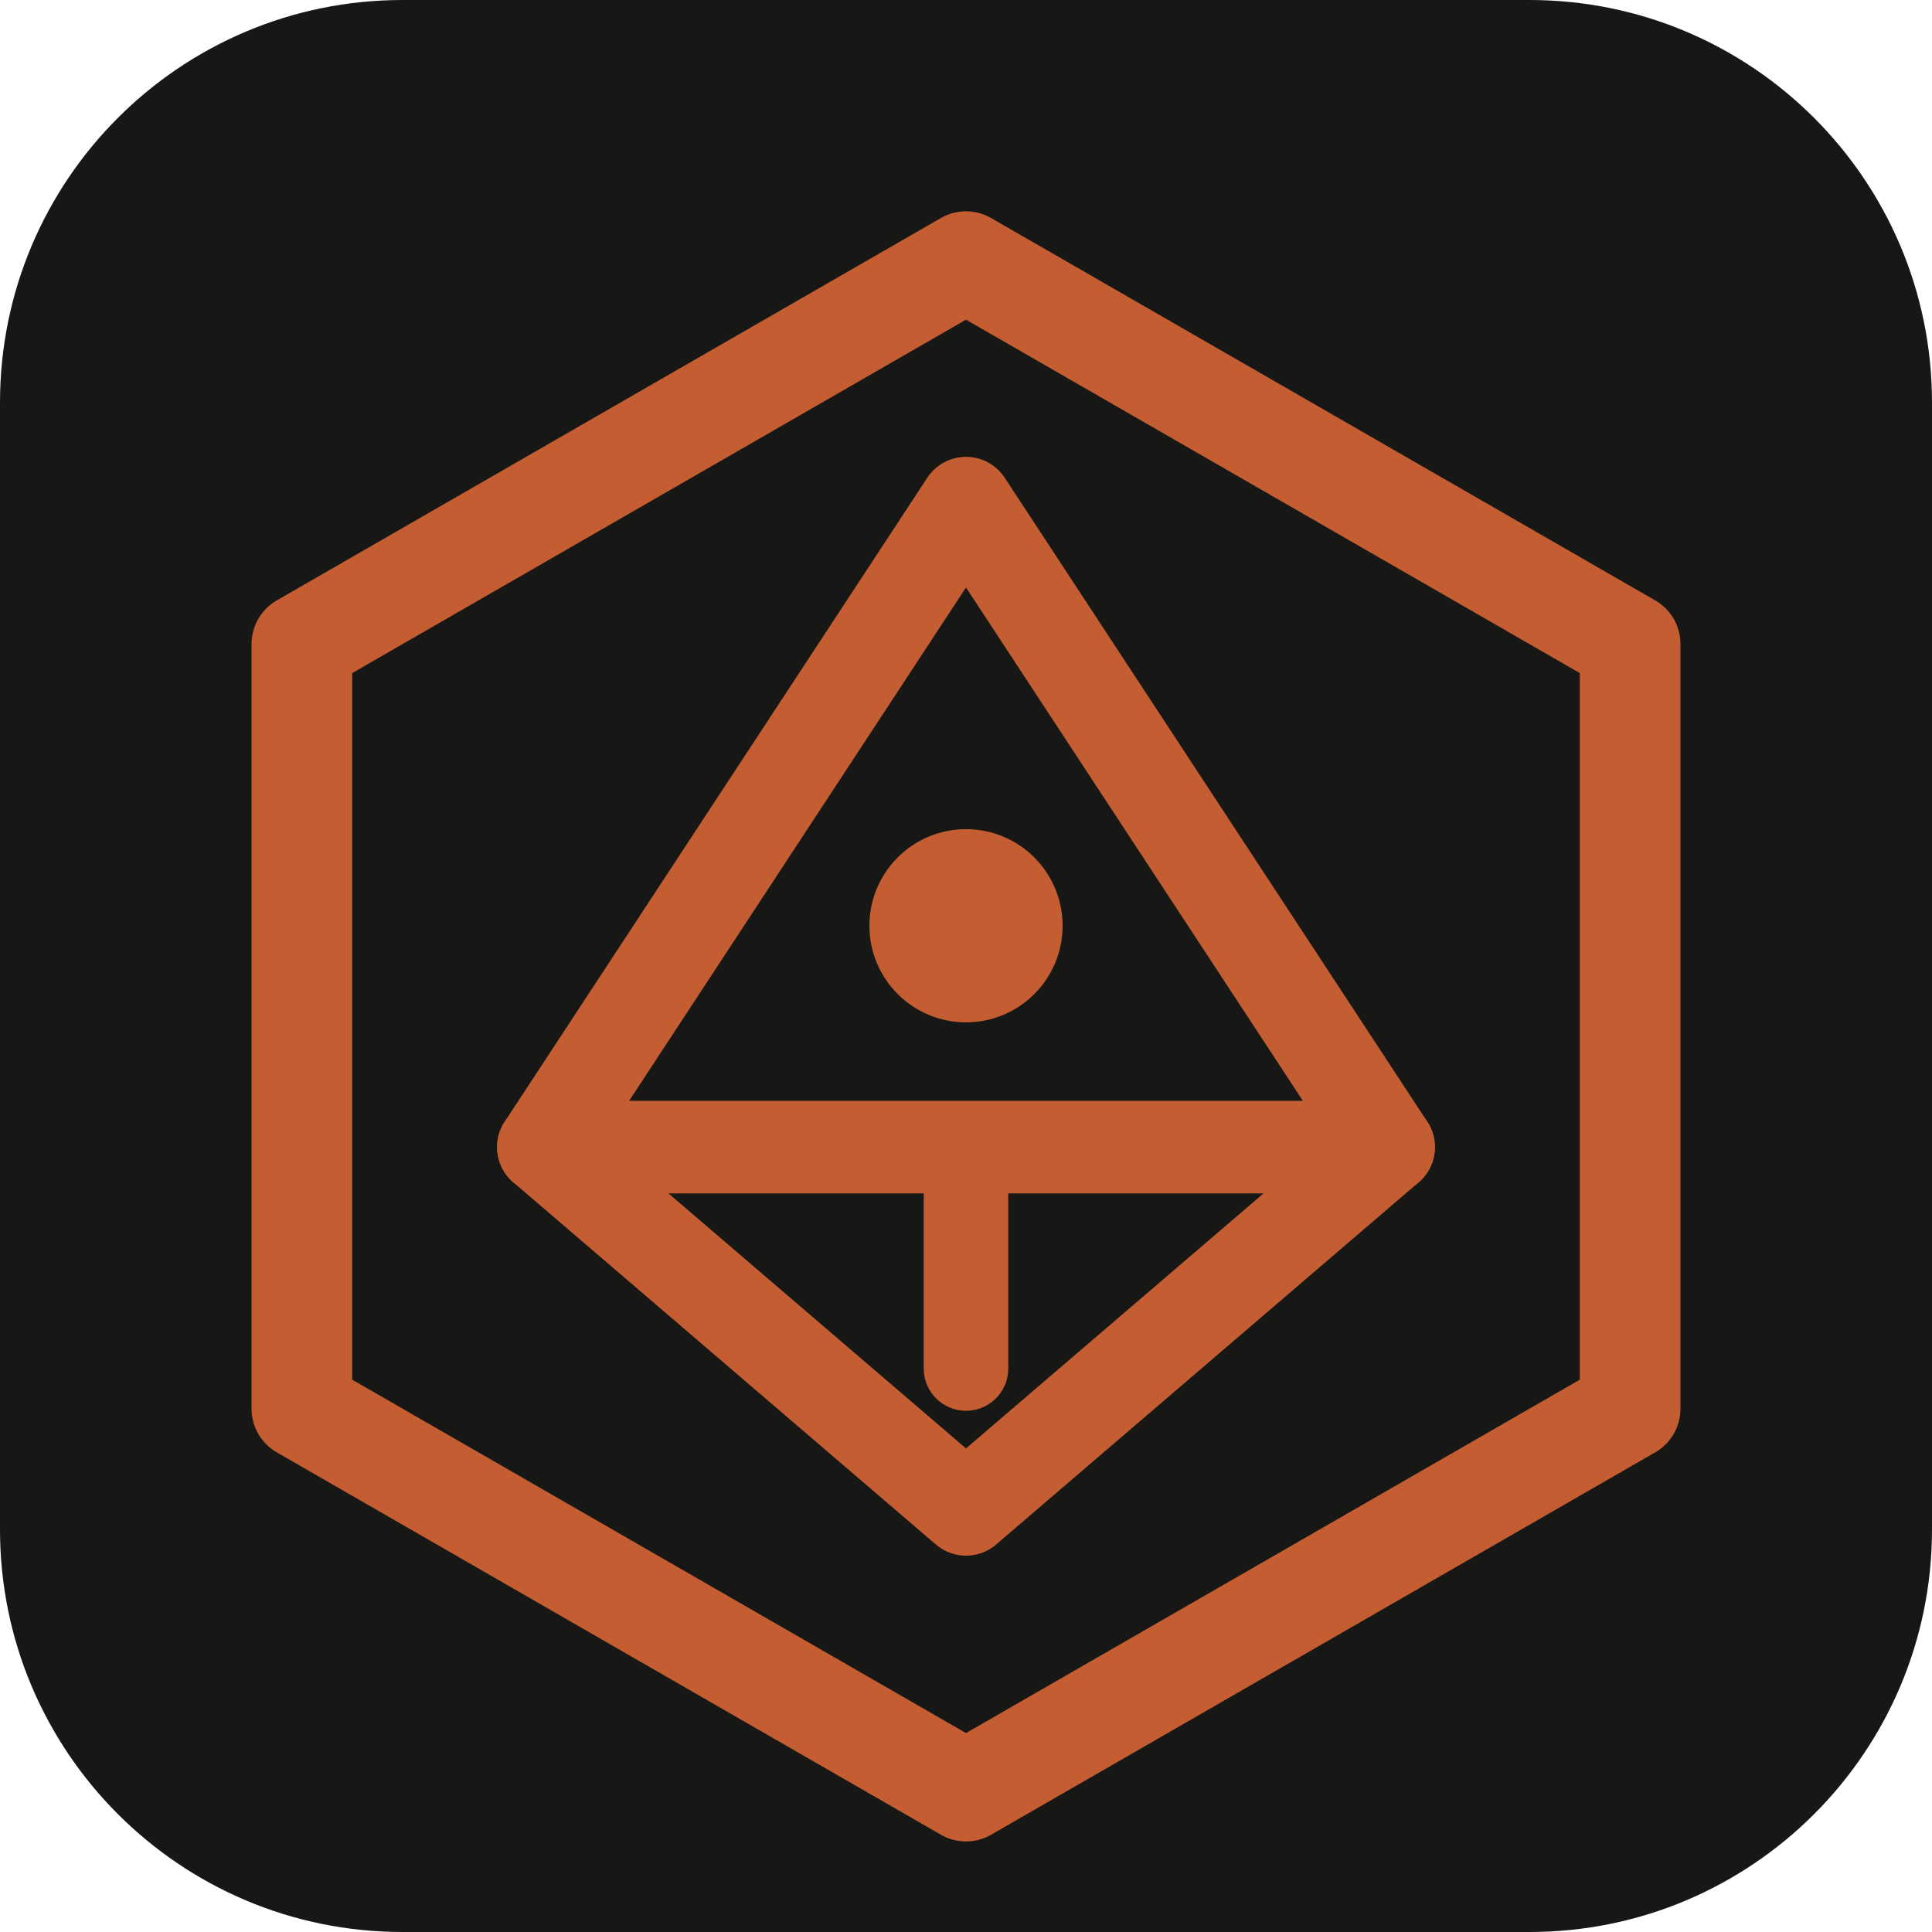
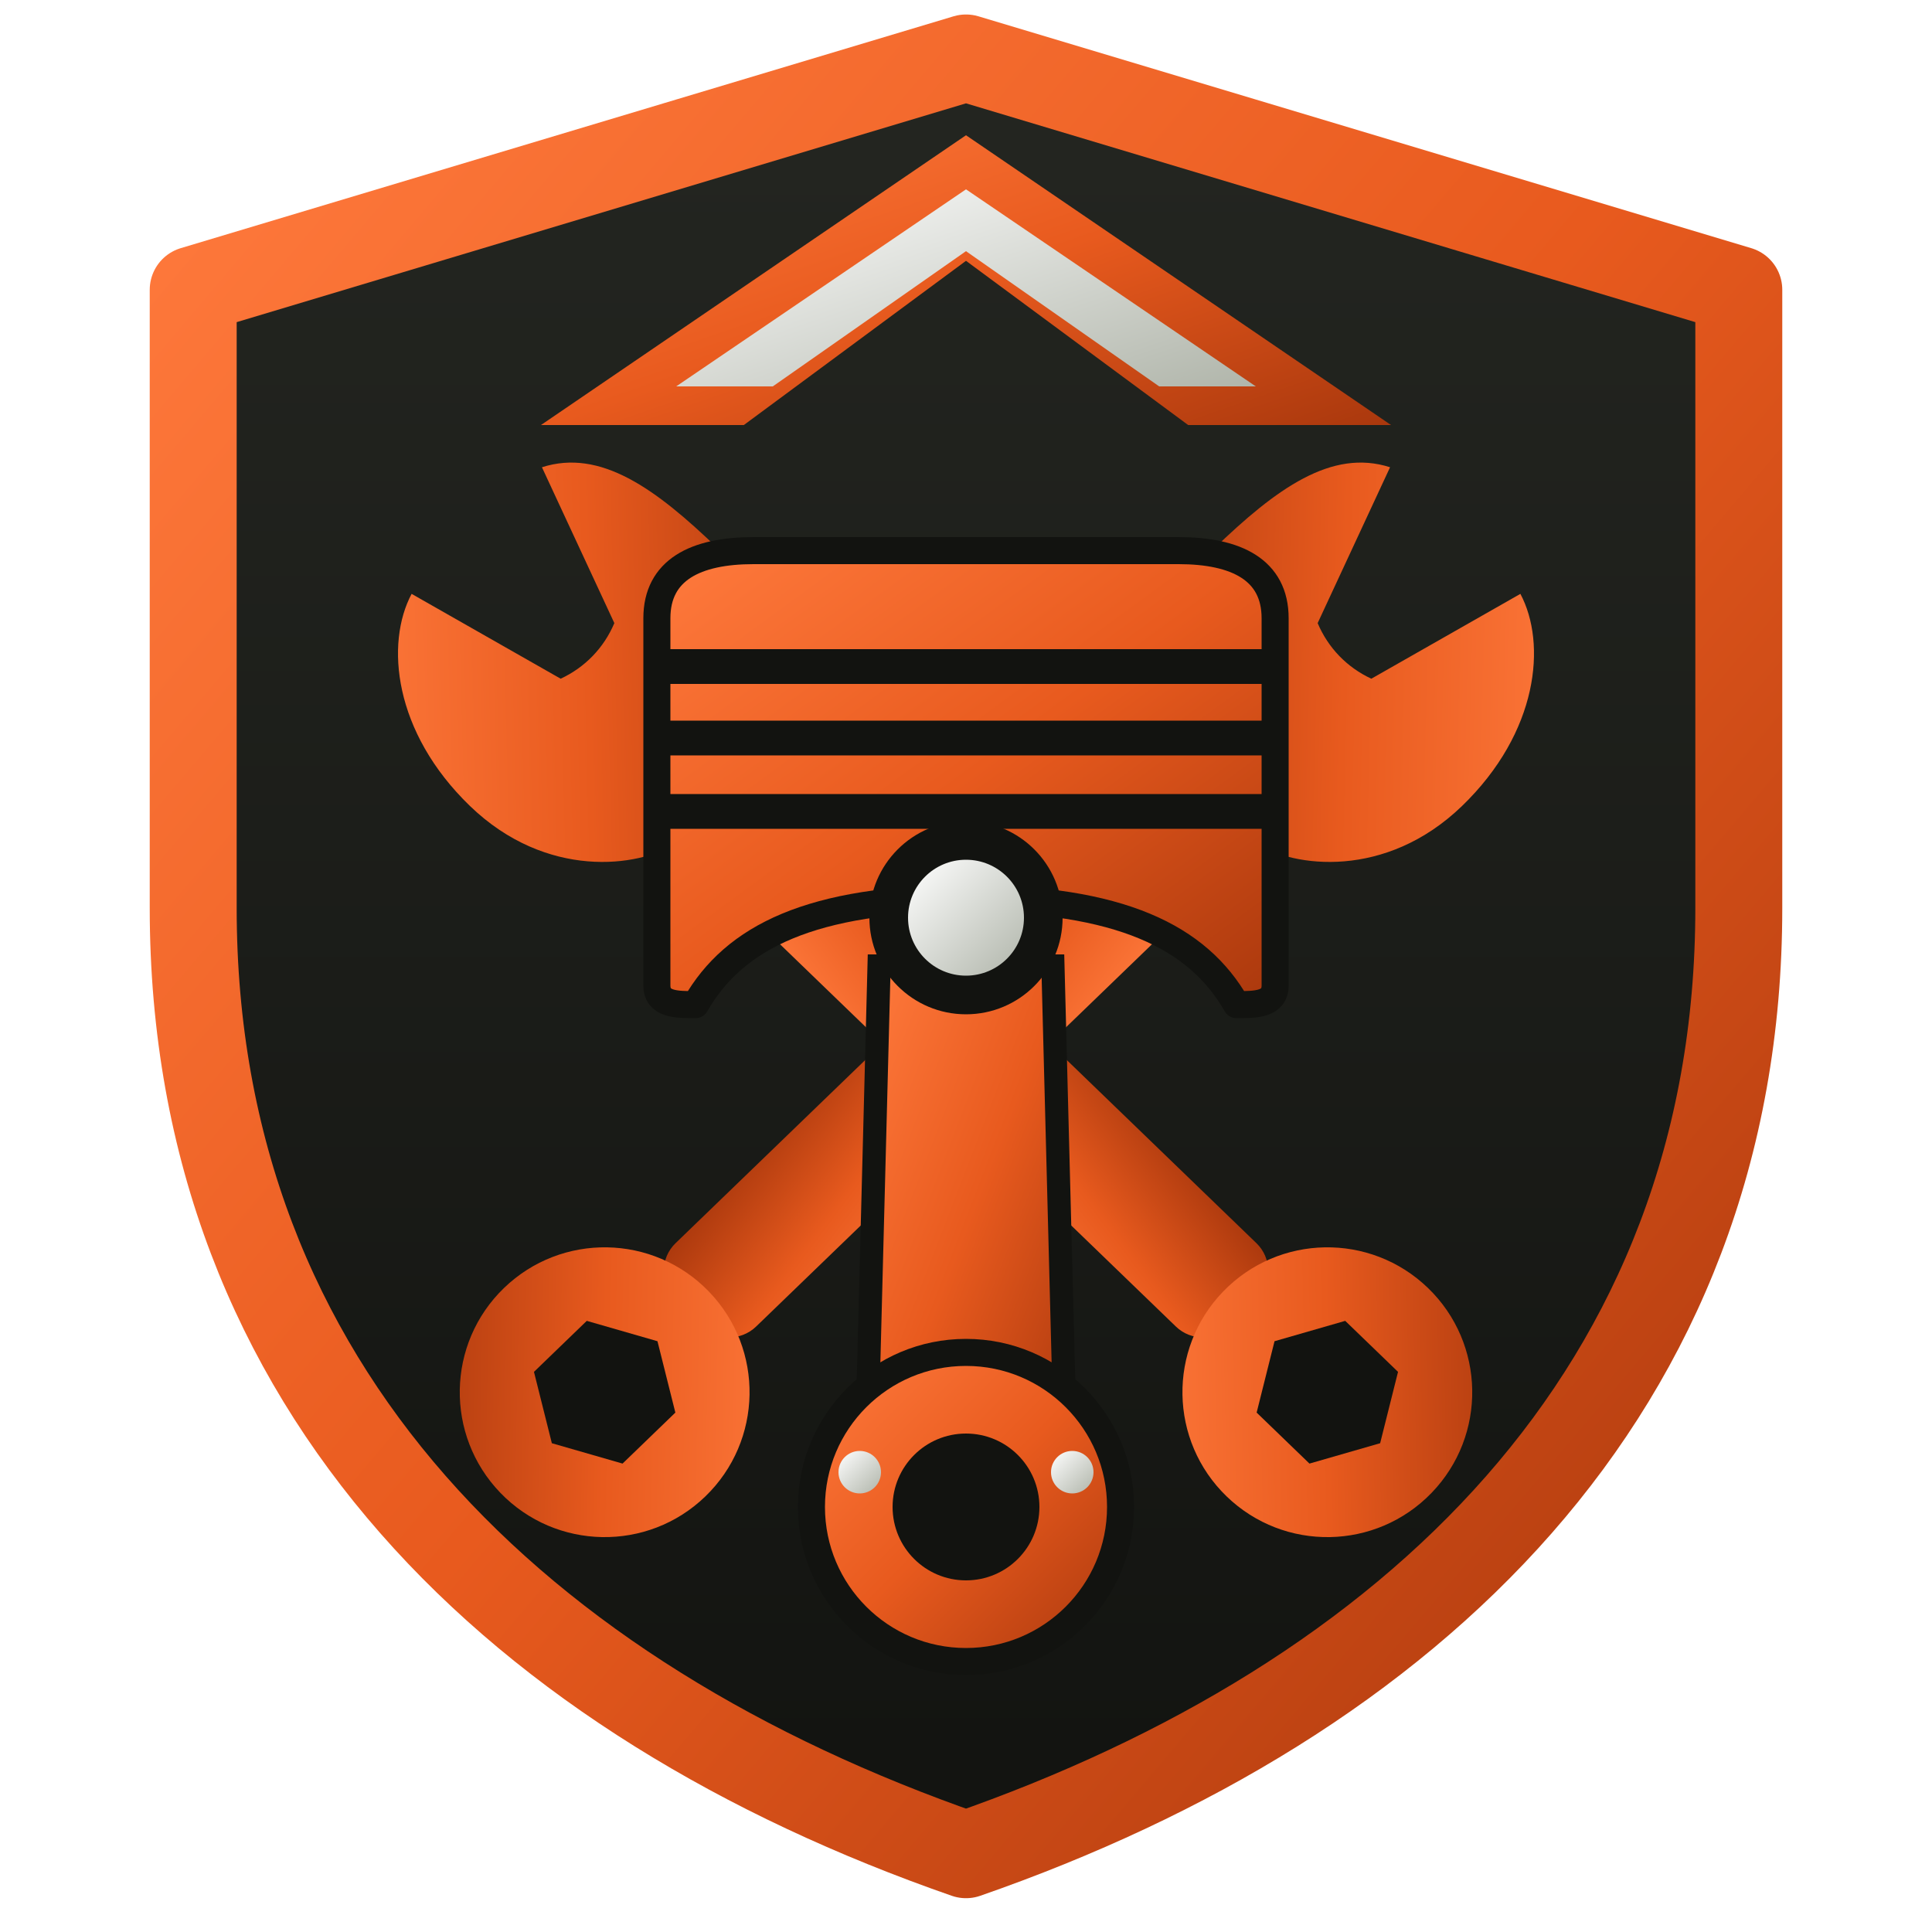
- <svg xmlns="http://www.w3.org/2000/svg" viewBox="0 0 48 48">
-   <rect width="48" height="48" rx="10" fill="#171815" />
-   <g fill="none" stroke="#C45D32" stroke-linecap="round" stroke-linejoin="round">
-     <path d="M24 6.5 L40.5 16 V35 L24 44.5 L7.5 35 V16 Z" stroke-width="2.5" />
-     <path d="M24 12.5 L34.5 28.5 H13.5 Z" stroke-width="2.3" />
-     <path d="M13.5 28.5 L24 37.5 L34.5 28.5" stroke-width="2.3" />
-     <circle cx="24" cy="23" r="2.4" fill="#C45D32" stroke="none" />
-     <path d="M24 28.5 V34" stroke-width="2.1" />
+ <svg xmlns="http://www.w3.org/2000/svg" viewBox="0 0 100 100">
+   <defs>
+     <linearGradient id="favOrange" x1="0%" y1="0%" x2="100%" y2="100%">
+       <stop offset="0%" stop-color="#FF7A3D" />
+       <stop offset="50%" stop-color="#E85A1E" />
+       <stop offset="100%" stop-color="#AA380D" />
+     </linearGradient>
+     <linearGradient id="favChrome" x1="0%" y1="0%" x2="100%" y2="100%">
+       <stop offset="0%" stop-color="#FFFFFF" />
+       <stop offset="100%" stop-color="#B0B5AA" />
+     </linearGradient>
+     <linearGradient id="favPlate" x1="0%" y1="0%" x2="0%" y2="100%">
+       <stop offset="0%" stop-color="#242621" />
+       <stop offset="100%" stop-color="#121310" />
+     </linearGradient>
+     <g id="favWrench">
+       <rect x="-3" y="-18" width="6" height="38" rx="2" fill="url(#favOrange)" />
+       <path d="M -3 -18 C -5.2 -18.5, -9 -21.5, -9 -27 C -9 -32.5, -6 -36, -3.2 -36.8 L -1 -28.2 C 0.3 -27.7, 1.7 -27.7, 3 -28.2 L 6.2 -36.5 C 9 -35, 9.5 -31.5, 9.5 -27 C 9.5 -21.5, 5.2 -18.5, 3 -18 Z" fill="url(#favOrange)" />
+       <circle cx="0" cy="26" r="7.5" fill="url(#favOrange)" />
+       <polygon points="0,22.2 3.3,24.1 3.3,27.9 0,29.8 -3.3,27.9 -3.3,24.1" fill="#121310" />
+     </g>
+   </defs>
+   <path d="M 50 3 L 90 15 V 47 C 90 72, 73 88, 50 96 C 27 88, 10 72, 10 47 V 15 Z" fill="url(#favPlate)" stroke="url(#favOrange)" stroke-width="4.5" stroke-linejoin="round" />
+   <polygon points="50,7 72,22 61.5,22 50,13.5 38.5,22 28,22" fill="url(#favOrange)" />
+   <polygon points="50,9.8 65,20 60,20 50,13 40,20 35,20" fill="url(#favChrome)" />
+   <g transform="translate(50, 54) rotate(-46)">
+     <use href="#favWrench" />
+   </g>
+   <g transform="translate(50, 54) scale(-1, 1) rotate(-46)">
+     <use href="#favWrench" />
+   </g>
+   <g id="favPiston" transform="translate(50, 54)">
+     <path d="M -4.5 -4 L -5.2 23 L 5.2 23 L 4.5 -4 Z" fill="url(#favOrange)" stroke="#121310" stroke-width="1.2" />
+     <circle cx="0" cy="24" r="8" fill="url(#favOrange)" stroke="#121310" stroke-width="1.4" />
+     <circle cx="0" cy="24" r="3.8" fill="#121310" />
+     <circle cx="-5.5" cy="22.2" r="1.1" fill="url(#favChrome)" />
+     <circle cx="5.5" cy="22.2" r="1.1" fill="url(#favChrome)" />
+     <path d="M -16 -22 C -16 -24.5, -14 -25.5, -11 -25.5 L 11 -25.5 C 14 -25.5, 16 -24.5, 16 -22 L 16 -3 C 16 -2, 15 -2, 14 -2 C 12 -5.5, 8 -7.5, 0 -7.5 C -8 -7.5, -12 -5.5, -14 -2 C -15 -2, -16 -2, -16 -3 Z" fill="url(#favOrange)" stroke="#121310" stroke-width="1.4" stroke-linejoin="round" />
+     <line x1="-16" y1="-19.5" x2="16" y2="-19.5" stroke="#121310" stroke-width="1.8" />
+     <line x1="-16" y1="-15.8" x2="16" y2="-15.8" stroke="#121310" stroke-width="1.8" />
+     <line x1="-16" y1="-12" x2="16" y2="-12" stroke="#121310" stroke-width="1.8" />
+     <circle cx="0" cy="-6.5" r="5" fill="#121310" />
+     <circle cx="0" cy="-6.5" r="3" fill="url(#favChrome)" />
  </g>
</svg>
